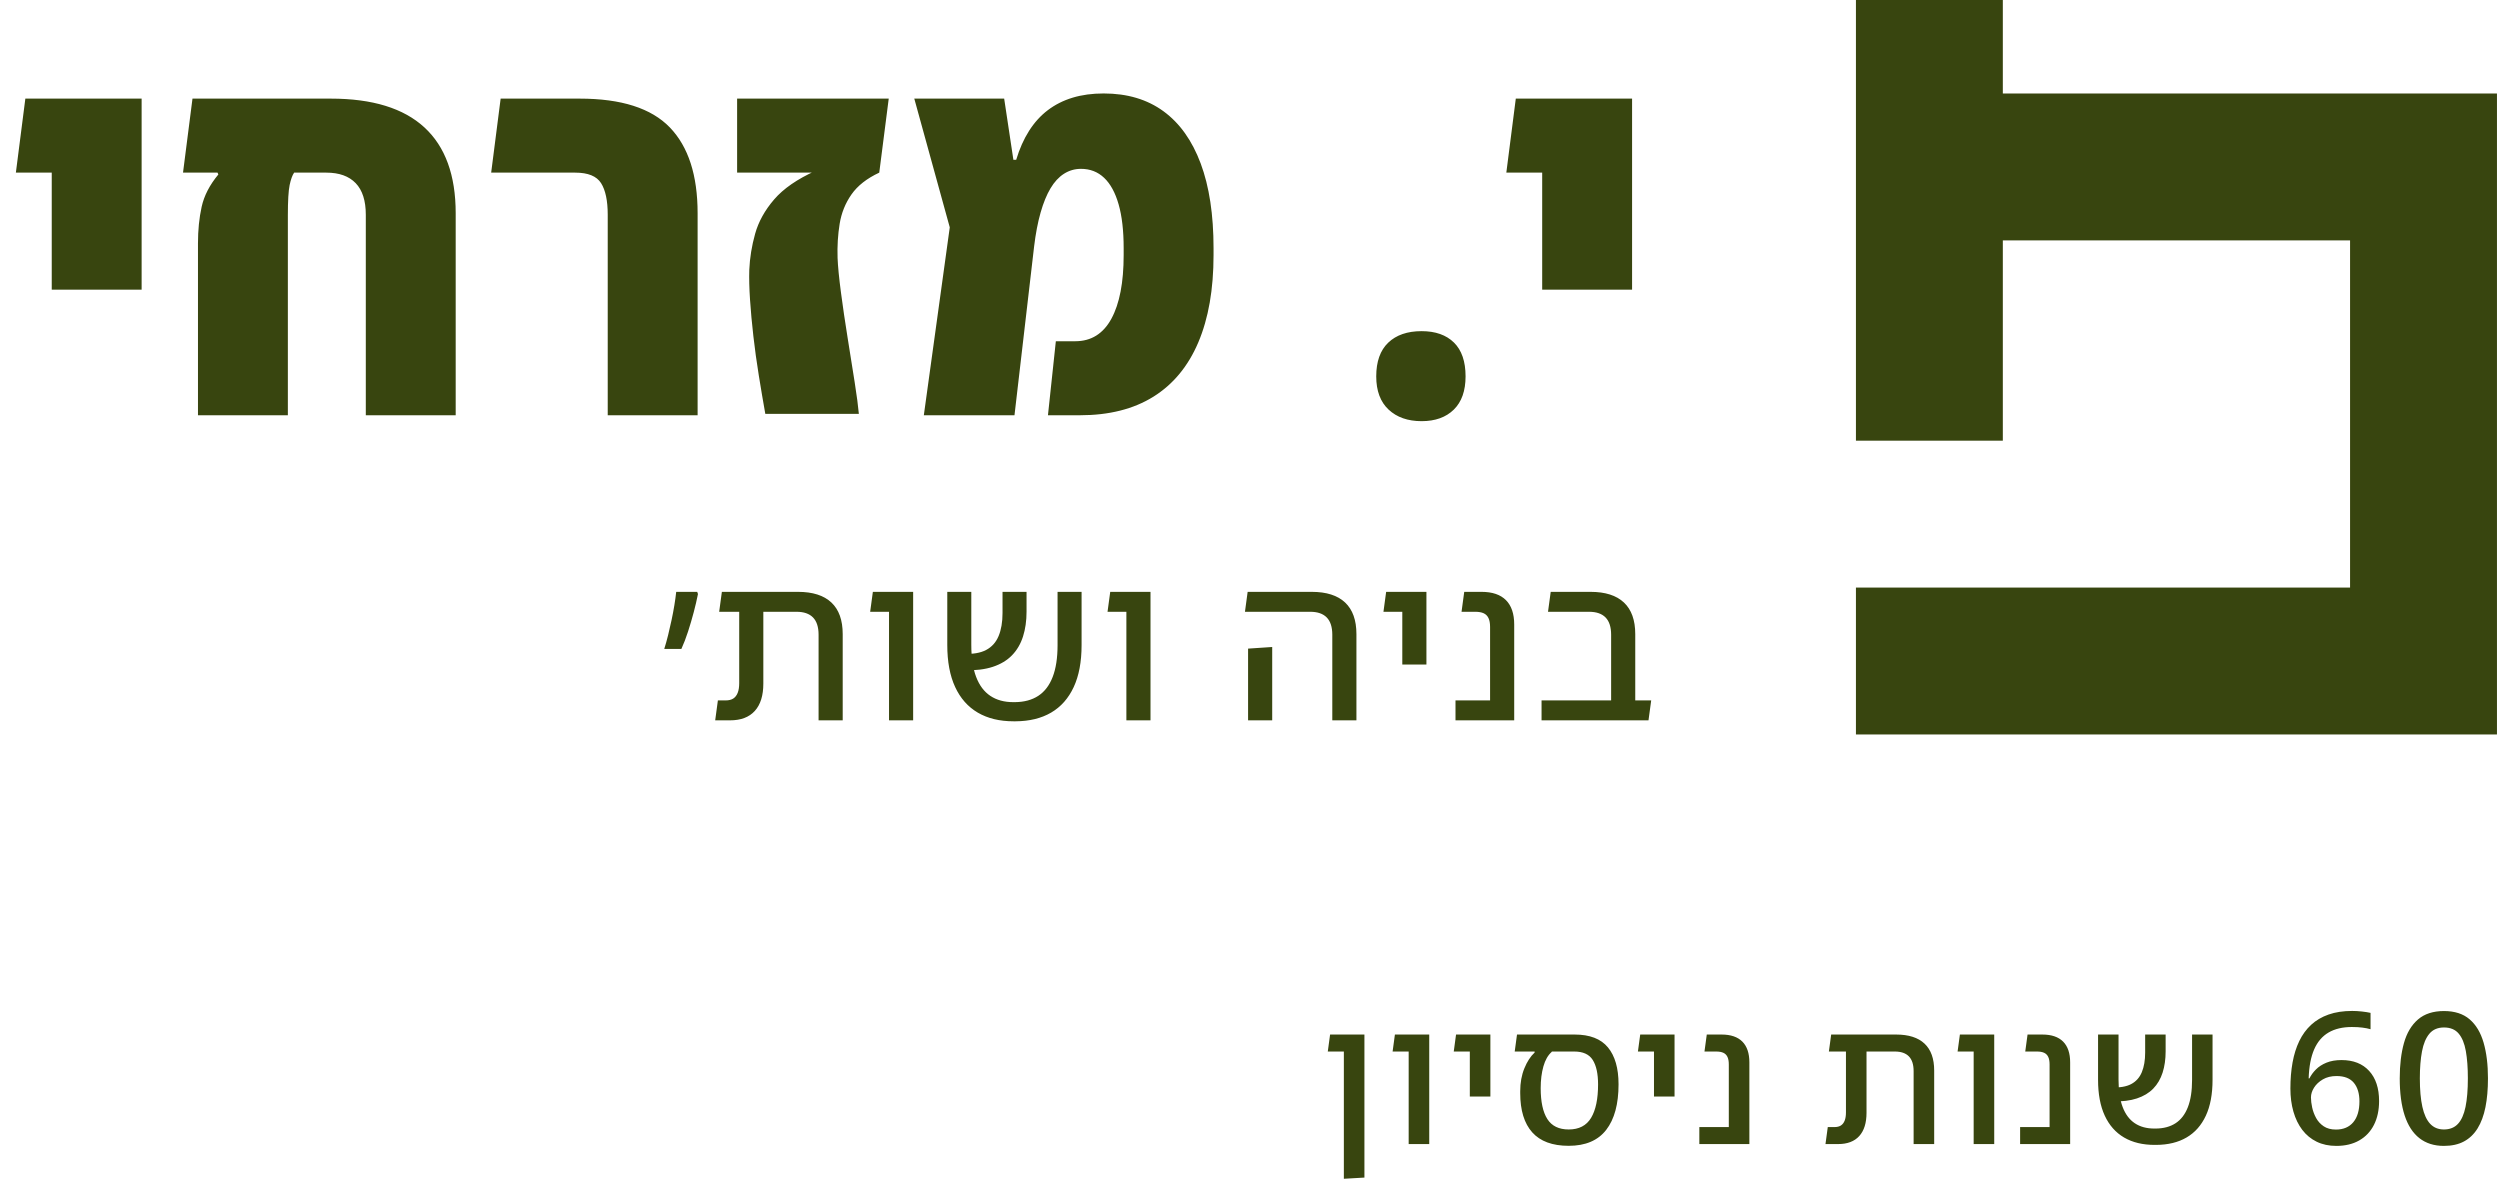
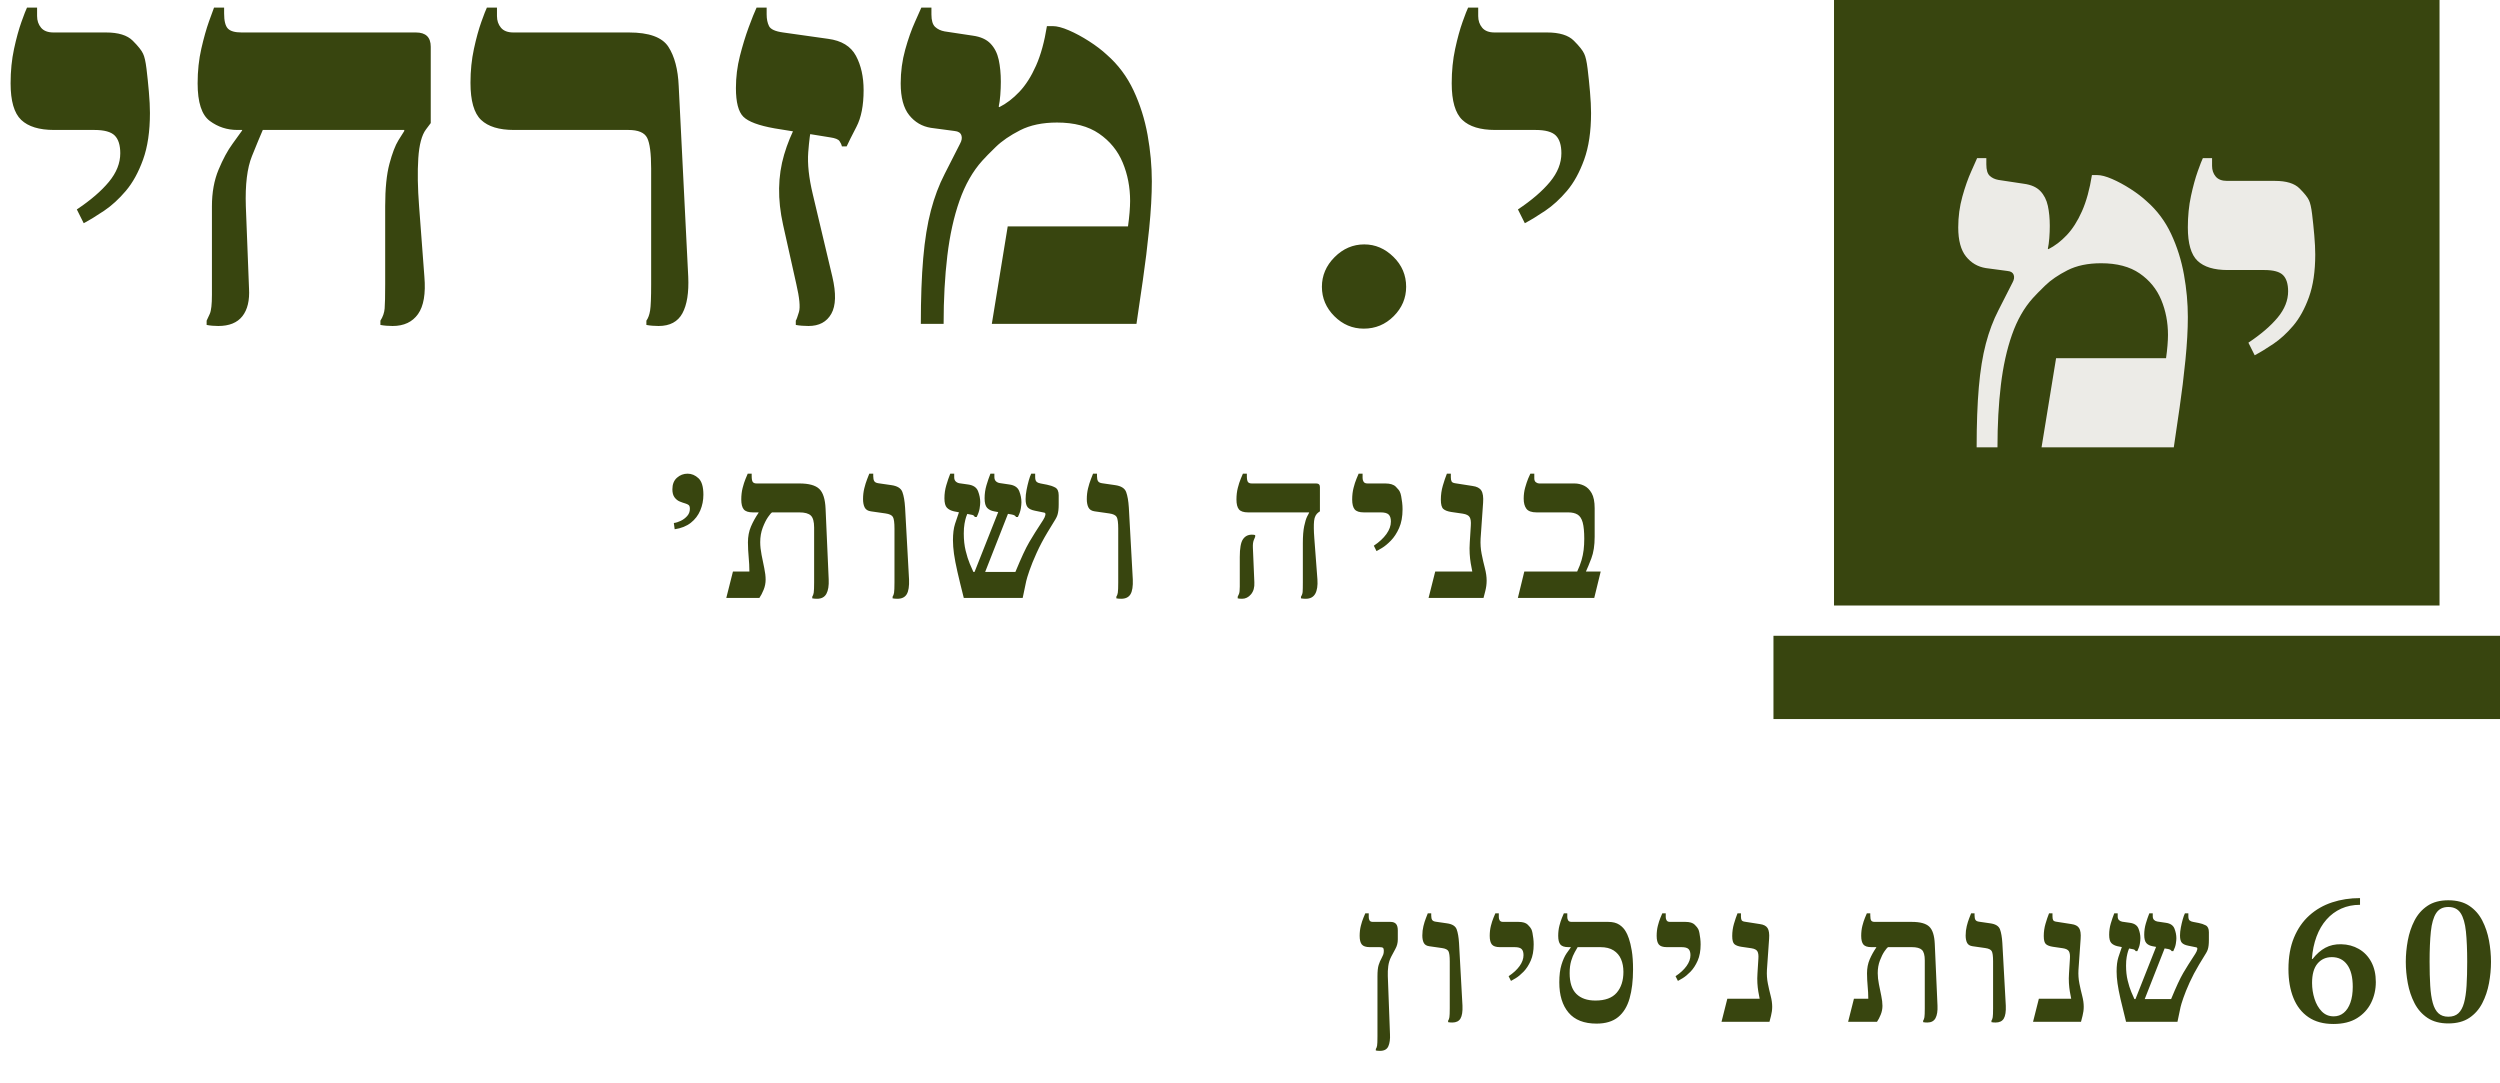
- <svg xmlns="http://www.w3.org/2000/svg" viewBox="0 0 354 170" role="img" aria-label="י. מזרחי בניה ושות׳, 60 שנות ניסיון">
-   <g fill="#38450f">
-     <path d="M262.80 0.00L283.60 0.00L283.60 13.24L353.57 13.24L353.57 104.00L262.80 104.00L262.80 83.20L332.77 83.20L332.77 34.04L283.60 34.04L283.60 62.40L262.80 62.40Z" />
-     <path transform="translate(234.80 58.80)" d="M-16.426 -17.782V-44.835H-3.698V-17.782ZM-21.504 -34.355 -20.163 -44.835H-9.313V-34.355Z M-39.925 -5.507Q-39.925 -8.654 -38.224 -10.281Q-36.523 -11.908 -33.501 -11.908Q-30.56 -11.908 -28.918 -10.292Q-27.276 -8.675 -27.276 -5.507Q-27.276 -2.432 -28.943 -0.797Q-30.61 0.837 -33.501 0.837Q-36.424 0.837 -38.175 -0.801Q-39.925 -2.439 -39.925 -5.507Z M-103.986 0.0 -100.314 -26.607 -105.337 -44.835H-92.609L-91.304 -36.171H-90.907Q-90.207 -38.505 -89.084 -40.271Q-87.961 -42.038 -86.421 -43.206Q-84.88 -44.374 -82.914 -44.97Q-80.948 -45.566 -78.524 -45.566Q-73.503 -45.566 -70.051 -43.045Q-66.599 -40.525 -64.781 -35.648Q-62.962 -30.771 -62.962 -23.662V-22.681Q-62.962 -15.41 -65.115 -10.333Q-67.267 -5.257 -71.477 -2.628Q-75.688 0.0 -81.891 0.0H-86.41L-85.293 -10.48H-82.548Q-79.161 -10.48 -77.426 -13.669Q-75.69 -16.858 -75.69 -22.681V-23.662Q-75.69 -27.367 -76.402 -29.858Q-77.113 -32.348 -78.454 -33.619Q-79.795 -34.891 -81.735 -34.891Q-83.05 -34.891 -84.143 -34.194Q-85.236 -33.496 -86.051 -32.128Q-86.866 -30.76 -87.453 -28.696Q-88.041 -26.631 -88.37 -23.898L-91.149 0.0Z M-126.432 -0.194Q-126.893 -2.784 -127.35 -5.61Q-127.807 -8.436 -128.121 -11.183Q-128.435 -13.929 -128.596 -16.357Q-128.758 -18.786 -128.701 -20.589Q-128.589 -23.139 -127.873 -25.701Q-127.158 -28.262 -125.181 -30.559Q-123.205 -32.856 -119.317 -34.613L-110.297 -34.355Q-112.932 -33.124 -114.232 -31.267Q-115.532 -29.409 -115.906 -27.103Q-116.281 -24.796 -116.199 -22.273Q-116.126 -20.469 -115.722 -17.398Q-115.318 -14.327 -114.778 -10.97Q-114.237 -7.613 -113.78 -4.69Q-113.323 -1.767 -113.186 -0.194ZM-130.425 -34.355V-44.835H-108.956L-110.297 -34.355Z M-148.746 0.0V-28.388Q-148.746 -31.376 -149.687 -32.865Q-150.628 -34.355 -153.347 -34.355H-165.25L-163.909 -44.835H-152.718Q-143.885 -44.835 -139.951 -40.755Q-136.018 -36.676 -136.018 -28.61V0.0Z M-187.958 -44.835Q-179.124 -44.835 -174.699 -40.755Q-170.274 -36.676 -170.274 -28.61V0.0H-183.002V-28.388Q-183.002 -31.376 -184.435 -32.865Q-185.868 -34.355 -188.587 -34.355H-193.151Q-193.531 -33.809 -193.785 -32.606Q-194.039 -31.404 -194.039 -28.305V0.0H-206.767V-24.355Q-206.767 -27.149 -206.249 -29.508Q-205.731 -31.866 -203.881 -34.096L-204.177 -34.743V-44.835ZM-208.885 -34.355 -207.544 -44.835H-191.194V-34.355Z M-227.474 -17.782V-44.835H-214.746V-17.782ZM-232.552 -34.355 -231.211 -44.835H-220.361V-34.355Z" />
-     <path transform="translate(234.80 102.00)" d="M-6.664 0.0V-12.124Q-6.664 -13.755 -7.45 -14.564Q-8.235 -15.372 -9.791 -15.372H-15.601L-15.22 -18.193H-9.577Q-6.451 -18.193 -4.85 -16.683Q-3.248 -15.174 -3.248 -12.215V-2.501Q-3.401 -1.845 -3.82 -1.22Q-4.24 -0.595 -4.697 0.0ZM-16.516 0.0V-2.821H-0.991L-1.373 0.0Z M-23.805 0.0V-13.237Q-23.805 -14.015 -24.034 -14.488Q-24.263 -14.96 -24.72 -15.166Q-25.178 -15.372 -25.895 -15.372H-27.846L-27.465 -18.193H-25.01Q-22.723 -18.193 -21.556 -17.019Q-20.389 -15.845 -20.389 -13.572V0.0ZM-28.701 0.0V-2.821H-22.174V0.0Z M-36.234 -7.899V-18.193H-32.818V-7.899ZM-38.903 -15.372 -38.522 -18.193H-34.297V-15.372Z M-46.146 0.0V-12.124Q-46.146 -13.755 -46.932 -14.564Q-47.717 -15.372 -49.273 -15.372H-58.514L-58.133 -18.193H-49.059Q-45.933 -18.193 -44.332 -16.683Q-42.73 -15.174 -42.73 -12.215V0.0ZM-58.072 0.0V-10.156L-54.656 -10.385V0.0Z M-75.304 0.0V-18.193H-71.888V0.0ZM-77.973 -15.372 -77.592 -18.193H-73.063V-15.372Z M-91.271 0.137Q-94.245 0.137 -96.342 -1.09Q-98.439 -2.318 -99.552 -4.72Q-100.665 -7.122 -100.665 -10.675V-18.193H-97.264V-10.675Q-97.264 -7.945 -96.578 -6.146Q-95.892 -4.346 -94.565 -3.462Q-93.238 -2.577 -91.332 -2.577H-91.088Q-89.121 -2.592 -87.779 -3.469Q-86.437 -4.346 -85.743 -6.138Q-85.049 -7.93 -85.049 -10.644V-18.193H-81.648V-10.66Q-81.648 -7.106 -82.762 -4.712Q-83.875 -2.318 -85.957 -1.098Q-88.038 0.122 -91.012 0.137ZM-98.195 -7.091 -98.408 -9.425Q-96.395 -9.318 -95.175 -9.958Q-93.955 -10.599 -93.399 -11.933Q-92.842 -13.268 -92.842 -15.204V-18.193H-89.441V-15.387Q-89.441 -13.435 -89.944 -11.864Q-90.448 -10.294 -91.5 -9.211Q-92.552 -8.128 -94.214 -7.579Q-95.877 -7.03 -98.195 -7.091Z M-108.915 0.0V-18.193H-105.499V0.0ZM-111.584 -15.372 -111.203 -18.193H-106.674V-15.372Z M-118.889 0.0V-12.124Q-118.889 -13.755 -119.674 -14.564Q-120.46 -15.372 -122.015 -15.372H-130.128V-18.193H-121.802Q-118.675 -18.193 -117.074 -16.683Q-115.473 -15.174 -115.473 -12.215V0.0ZM-133.529 0.0 -133.148 -2.821H-132.05Q-131.379 -2.821 -130.967 -3.088Q-130.555 -3.355 -130.342 -3.896Q-130.128 -4.438 -130.128 -5.261V-17.476H-126.712V-5.2Q-126.712 -2.669 -127.917 -1.334Q-129.122 0.0 -131.424 0.0ZM-132.965 -15.372 -132.583 -18.193H-128.359V-15.372Z M-140.742 -10.111Q-140.452 -11.026 -140.193 -12.078Q-139.934 -13.13 -139.705 -14.205Q-139.476 -15.28 -139.309 -16.302Q-139.141 -17.324 -139.049 -18.193H-136.076L-135.969 -17.888Q-136.198 -16.714 -136.564 -15.326Q-136.93 -13.938 -137.372 -12.574Q-137.814 -11.209 -138.317 -10.111Z" />
+ <svg xmlns="http://www.w3.org/2000/svg" viewBox="0 0 330.3 143.0" role="img" aria-label="י. מזרחי בניה ושות׳, 60 שנות ניסיון">
+   <g transform="translate(234.31 0.00) scale(1)">
+     <rect x="8.0" y="0" width="80.0" height="80.0" fill="#38450f" />
+     <rect x="0" y="84.0" width="96.0" height="11.0" fill="#38450f" />
+     <path fill="#ecebe7" transform="translate(73.50 59.10)" d="M-9.92 -12.16 -10.752 -13.824Q-8.256 -15.488 -6.88 -17.152Q-5.504 -18.816 -5.504 -20.608Q-5.504 -22.08 -6.176 -22.752Q-6.848 -23.424 -8.64 -23.424H-13.504Q-16.192 -23.424 -17.472 -24.64Q-18.752 -25.856 -18.752 -29.056Q-18.752 -31.296 -18.336 -33.216Q-17.92 -35.136 -17.44 -36.48Q-16.96 -37.824 -16.768 -38.208H-15.552V-37.184Q-15.552 -36.352 -15.072 -35.776Q-14.592 -35.2 -13.568 -35.2H-7.232Q-4.992 -35.2 -4 -34.208Q-3.008 -33.216 -2.752 -32.64Q-2.496 -32.128 -2.336 -30.816Q-2.176 -29.504 -2.048 -28.032Q-1.92 -26.56 -1.92 -25.472Q-1.92 -22.144 -2.752 -19.84Q-3.584 -17.536 -4.832 -16.064Q-6.08 -14.592 -7.456 -13.664Q-8.832 -12.736 -9.92 -12.16Z M-46.656 0.0Q-46.656 -4.608 -46.368 -7.936Q-46.08 -11.264 -45.44 -13.696Q-44.8 -16.128 -43.776 -18.112L-41.92 -21.76Q-41.6 -22.336 -41.76 -22.784Q-41.92 -23.232 -42.56 -23.296L-45.44 -23.68Q-47.04 -23.936 -48.064 -25.216Q-49.088 -26.496 -49.088 -29.056Q-49.088 -31.168 -48.544 -33.12Q-48.0 -35.072 -47.36 -36.48Q-46.72 -37.888 -46.592 -38.208H-45.376V-37.376Q-45.376 -36.288 -44.928 -35.872Q-44.48 -35.456 -43.776 -35.328L-40.384 -34.816Q-38.976 -34.624 -38.24 -33.856Q-37.504 -33.088 -37.248 -31.904Q-36.992 -30.72 -36.992 -29.248Q-36.992 -28.48 -37.056 -27.648Q-37.12 -26.816 -37.248 -26.24L-37.184 -26.176Q-35.904 -26.816 -34.752 -28.032Q-33.6 -29.248 -32.736 -31.2Q-31.872 -33.152 -31.424 -35.968H-30.72Q-29.952 -35.968 -28.768 -35.456Q-27.584 -34.944 -26.336 -34.144Q-25.088 -33.344 -24.192 -32.512Q-22.144 -30.72 -20.96 -28.192Q-19.776 -25.664 -19.264 -22.816Q-18.752 -19.968 -18.752 -17.216Q-18.752 -14.72 -19.072 -11.52Q-19.392 -8.32 -19.84 -5.248Q-20.288 -2.176 -20.608 0.0H-38.08L-36.16 -11.776H-21.632Q-21.504 -12.672 -21.44 -13.472Q-21.376 -14.272 -21.376 -14.848Q-21.376 -17.344 -22.272 -19.488Q-23.168 -21.632 -25.12 -22.976Q-27.072 -24.32 -30.208 -24.32Q-32.832 -24.32 -34.656 -23.392Q-36.48 -22.464 -37.6 -21.376Q-38.72 -20.288 -39.232 -19.712Q-40.96 -17.792 -41.984 -14.88Q-43.008 -11.968 -43.456 -8.224Q-43.904 -4.48 -43.904 0.0Z" />
  </g>
-   <path fill="#38450f" transform="translate(353.57 162)" d="M-1.274 -9.308Q-1.274 -6.994 -1.631 -5.22Q-1.989 -3.445 -2.743 -2.223Q-3.497 -1.001 -4.673 -0.37Q-5.85 0.26 -7.514 0.26Q-9.581 0.26 -10.979 -0.832Q-12.376 -1.924 -13.072 -4.056Q-13.767 -6.188 -13.767 -9.308Q-13.767 -12.168 -13.169 -14.306Q-12.571 -16.445 -11.186 -17.641Q-9.802 -18.837 -7.501 -18.837Q-5.239 -18.837 -3.874 -17.667Q-2.509 -16.497 -1.891 -14.352Q-1.274 -12.207 -1.274 -9.308ZM-10.92 -9.308Q-10.92 -6.877 -10.562 -5.271Q-10.205 -3.666 -9.457 -2.866Q-8.71 -2.067 -7.514 -2.067Q-6.266 -2.067 -5.525 -2.86Q-4.784 -3.653 -4.452 -5.265Q-4.121 -6.877 -4.121 -9.308Q-4.121 -11.557 -4.407 -13.169Q-4.693 -14.781 -5.421 -15.645Q-6.149 -16.51 -7.501 -16.51Q-8.827 -16.51 -9.568 -15.626Q-10.309 -14.742 -10.614 -13.13Q-10.92 -11.518 -10.92 -9.308Z M-29.25 -7.865Q-29.25 -9.854 -28.944 -11.55Q-28.639 -13.247 -27.989 -14.592Q-27.339 -15.938 -26.312 -16.887Q-25.285 -17.836 -23.842 -18.343Q-22.399 -18.85 -20.501 -18.85Q-19.838 -18.85 -19.13 -18.772Q-18.421 -18.694 -17.901 -18.577V-16.263Q-18.395 -16.406 -19.045 -16.49Q-19.695 -16.575 -20.553 -16.575Q-22.516 -16.575 -23.848 -15.795Q-25.181 -15.015 -25.883 -13.409Q-26.585 -11.804 -26.663 -9.295H-26.559Q-26.221 -9.971 -25.636 -10.562Q-25.051 -11.154 -24.147 -11.524Q-23.244 -11.895 -22.009 -11.895Q-19.5 -11.895 -18.096 -10.354Q-16.692 -8.814 -16.692 -6.097Q-16.692 -4.16 -17.413 -2.73Q-18.135 -1.3 -19.493 -0.52Q-20.852 0.26 -22.75 0.26Q-24.31 0.26 -25.525 -0.331Q-26.741 -0.923 -27.566 -2.008Q-28.392 -3.094 -28.821 -4.589Q-29.25 -6.084 -29.25 -7.865ZM-22.802 -2.054Q-21.216 -2.054 -20.345 -3.094Q-19.474 -4.134 -19.474 -6.045Q-19.474 -7.722 -20.267 -8.677Q-21.06 -9.633 -22.711 -9.633Q-23.842 -9.633 -24.654 -9.159Q-25.467 -8.684 -25.902 -7.988Q-26.338 -7.293 -26.338 -6.604Q-26.338 -5.967 -26.169 -5.187Q-26 -4.407 -25.61 -3.692Q-25.22 -2.977 -24.531 -2.515Q-23.842 -2.054 -22.802 -2.054Z M-48.477 0.117Q-51.012 0.117 -52.8 -0.929Q-54.587 -1.976 -55.536 -4.024Q-56.485 -6.071 -56.485 -9.1V-15.509H-53.586V-9.1Q-53.586 -6.773 -53.001 -5.239Q-52.416 -3.705 -51.285 -2.951Q-50.154 -2.197 -48.529 -2.197H-48.321Q-46.644 -2.21 -45.5 -2.957Q-44.356 -3.705 -43.764 -5.232Q-43.173 -6.76 -43.173 -9.074V-15.509H-40.274V-9.087Q-40.274 -6.058 -41.223 -4.017Q-42.172 -1.976 -43.947 -0.936Q-45.721 0.104 -48.256 0.117ZM-54.379 -6.045 -54.561 -8.034Q-52.845 -7.943 -51.805 -8.489Q-50.765 -9.035 -50.291 -10.172Q-49.816 -11.31 -49.816 -12.961V-15.509H-46.917V-13.117Q-46.917 -11.453 -47.346 -10.114Q-47.775 -8.775 -48.672 -7.852Q-49.569 -6.929 -50.986 -6.461Q-52.403 -5.993 -54.379 -6.045Z M-63.349 0.0V-11.284Q-63.349 -11.947 -63.544 -12.35Q-63.739 -12.753 -64.129 -12.928Q-64.519 -13.104 -65.13 -13.104H-66.794L-66.469 -15.509H-64.376Q-62.426 -15.509 -61.432 -14.508Q-60.437 -13.507 -60.437 -11.57V0.0ZM-67.522 0.0V-2.405H-61.958V0.0Z M-74.1 0.0V-15.509H-71.188V0.0ZM-76.375 -13.104 -76.05 -15.509H-72.189V-13.104Z M-82.602 0.0V-10.335Q-82.602 -11.726 -83.272 -12.415Q-83.941 -13.104 -85.267 -13.104H-92.183V-15.509H-85.085Q-82.42 -15.509 -81.055 -14.222Q-79.69 -12.935 -79.69 -10.413V0.0ZM-95.082 0.0 -94.757 -2.405H-93.821Q-93.249 -2.405 -92.898 -2.632Q-92.547 -2.86 -92.365 -3.321Q-92.183 -3.783 -92.183 -4.485V-14.898H-89.271V-4.433Q-89.271 -2.275 -90.298 -1.137Q-91.325 0.0 -93.288 0.0ZM-94.601 -13.104 -94.276 -15.509H-90.675V-13.104Z M-108.771 0.0V-11.284Q-108.771 -11.947 -108.966 -12.35Q-109.161 -12.753 -109.551 -12.928Q-109.941 -13.104 -110.552 -13.104H-112.216L-111.891 -15.509H-109.798Q-107.848 -15.509 -106.853 -14.508Q-105.859 -13.507 -105.859 -11.57V0.0ZM-112.944 0.0V-2.405H-107.38V0.0Z M-119.366 -6.734V-15.509H-116.454V-6.734ZM-121.641 -13.104 -121.316 -15.509H-117.715V-13.104Z M-131.443 0.247Q-134.901 0.247 -136.604 -1.657Q-138.307 -3.562 -138.307 -7.215V-7.488Q-138.307 -9.282 -137.722 -10.718Q-137.137 -12.155 -136.266 -12.961V-13.286L-133.64 -13.429L-133.861 -13.039Q-134.641 -12.35 -135.024 -10.998Q-135.408 -9.646 -135.408 -7.917Q-135.408 -5.018 -134.465 -3.542Q-133.523 -2.067 -131.443 -2.067Q-129.259 -2.067 -128.271 -3.712Q-127.283 -5.356 -127.283 -8.45Q-127.283 -10.712 -128.037 -11.908Q-128.791 -13.104 -130.65 -13.104H-139.087L-138.762 -15.509H-130.598Q-127.387 -15.509 -125.885 -13.689Q-124.384 -11.869 -124.384 -8.463Q-124.384 -4.264 -126.132 -2.009Q-127.881 0.247 -131.443 0.247Z M-145.444 -6.734V-15.509H-142.532V-6.734ZM-147.719 -13.104 -147.394 -15.509H-143.793V-13.104Z M-154.102 0.0V-15.509H-151.19V0.0ZM-156.377 -13.104 -156.052 -15.509H-152.191V-13.104Z M-163.28 4.914V-15.509H-160.368V4.745ZM-165.555 -13.104 -165.23 -15.509H-161.369V-13.104Z" />
+   <path fill="#38450f" transform="translate(212.31 42.79)" d="M-10.85 -13.3 -11.76 -15.12Q-9.03 -16.94 -7.525 -18.76Q-6.02 -20.58 -6.02 -22.54Q-6.02 -24.15 -6.755 -24.885Q-7.49 -25.62 -9.45 -25.62H-14.77Q-17.71 -25.62 -19.11 -26.95Q-20.51 -28.28 -20.51 -31.78Q-20.51 -34.23 -20.055 -36.33Q-19.6 -38.43 -19.075 -39.9Q-18.55 -41.37 -18.34 -41.79H-17.01V-40.67Q-17.01 -39.76 -16.485 -39.13Q-15.96 -38.5 -14.84 -38.5H-7.91Q-5.46 -38.5 -4.375 -37.415Q-3.29 -36.33 -3.01 -35.7Q-2.73 -35.14 -2.555 -33.705Q-2.38 -32.27 -2.24 -30.66Q-2.1 -29.05 -2.1 -27.86Q-2.1 -24.22 -3.01 -21.7Q-3.92 -19.18 -5.285 -17.57Q-6.65 -15.96 -8.155 -14.945Q-9.66 -13.93 -10.85 -13.3Z M-32.13 0.63Q-34.37 0.63 -36.015 -1.015Q-37.66 -2.66 -37.66 -4.9Q-37.66 -7.14 -35.98 -8.82Q-34.3 -10.5 -32.06 -10.5Q-29.89 -10.5 -28.21 -8.855Q-26.53 -7.21 -26.53 -4.9Q-26.53 -2.66 -28.175 -1.015Q-29.82 0.63 -32.13 0.63Z M-90.65 0.0Q-90.65 -5.04 -90.335 -8.68Q-90.02 -12.32 -89.32 -14.98Q-88.62 -17.64 -87.5 -19.81L-85.47 -23.8Q-85.12 -24.43 -85.295 -24.92Q-85.47 -25.41 -86.17 -25.48L-89.32 -25.9Q-91.07 -26.18 -92.19 -27.58Q-93.31 -28.98 -93.31 -31.78Q-93.31 -34.09 -92.715 -36.225Q-92.12 -38.36 -91.42 -39.9Q-90.72 -41.44 -90.58 -41.79H-89.25V-40.88Q-89.25 -39.69 -88.76 -39.235Q-88.27 -38.78 -87.5 -38.64L-83.79 -38.08Q-82.25 -37.87 -81.445 -37.03Q-80.64 -36.19 -80.36 -34.895Q-80.08 -33.6 -80.08 -31.99Q-80.08 -31.15 -80.15 -30.24Q-80.22 -29.33 -80.36 -28.7L-80.29 -28.63Q-78.89 -29.33 -77.63 -30.66Q-76.37 -31.99 -75.425 -34.125Q-74.48 -36.26 -73.99 -39.34H-73.22Q-72.38 -39.34 -71.085 -38.78Q-69.79 -38.22 -68.425 -37.345Q-67.06 -36.47 -66.08 -35.56Q-63.84 -33.6 -62.545 -30.835Q-61.25 -28.07 -60.69 -24.955Q-60.13 -21.84 -60.13 -18.83Q-60.13 -16.1 -60.48 -12.6Q-60.83 -9.1 -61.32 -5.74Q-61.81 -2.38 -62.16 0.0H-81.27L-79.17 -12.88H-63.28Q-63.14 -13.86 -63.07 -14.735Q-63 -15.61 -63 -16.24Q-63 -18.97 -63.98 -21.315Q-64.96 -23.66 -67.095 -25.13Q-69.23 -26.6 -72.66 -26.6Q-75.53 -26.6 -77.525 -25.585Q-79.52 -24.57 -80.745 -23.38Q-81.97 -22.19 -82.53 -21.56Q-84.42 -19.46 -85.54 -16.275Q-86.66 -13.09 -87.15 -8.995Q-87.64 -4.9 -87.64 0.0Z M-105.49 0.28Q-105.91 0.28 -106.365 0.245Q-106.82 0.21 -107.17 0.14V-0.42Q-107.03 -0.63 -106.75 -1.575Q-106.47 -2.52 -107.1 -5.25L-108.85 -13.09Q-109.41 -15.61 -109.375 -17.92Q-109.34 -20.23 -108.71 -22.365Q-108.08 -24.5 -107.03 -26.46L-105.07 -26.11Q-105.35 -24.99 -105.525 -22.68Q-105.7 -20.37 -104.93 -17.15L-102.34 -6.23Q-101.57 -2.94 -102.48 -1.33Q-103.39 0.28 -105.49 0.28ZM-101.08 -23.45Q-101.15 -23.8 -101.395 -24.15Q-101.64 -24.5 -102.62 -24.64L-109.97 -25.83Q-113.12 -26.39 -114.1 -27.37Q-115.08 -28.35 -115.08 -31.15Q-115.08 -33.32 -114.555 -35.385Q-114.03 -37.45 -113.4 -39.165Q-112.77 -40.88 -112.35 -41.79H-111.02V-40.88Q-111.02 -39.97 -110.705 -39.34Q-110.39 -38.71 -108.85 -38.5L-102.9 -37.66Q-100.24 -37.31 -99.225 -35.42Q-98.21 -33.53 -98.21 -30.87Q-98.21 -27.86 -99.155 -26.04Q-100.1 -24.22 -100.45 -23.45Z M-125.3 0.28Q-125.72 0.28 -126.14 0.245Q-126.56 0.21 -126.91 0.14V-0.42Q-126.56 -0.91 -126.42 -1.75Q-126.28 -2.59 -126.28 -5.25V-20.51Q-126.28 -23.52 -126.805 -24.57Q-127.33 -25.62 -129.29 -25.62H-144.41Q-147.35 -25.62 -148.75 -26.95Q-150.15 -28.28 -150.15 -31.85Q-150.15 -34.23 -149.695 -36.33Q-149.24 -38.43 -148.715 -39.9Q-148.19 -41.37 -147.98 -41.79H-146.65V-40.67Q-146.65 -39.76 -146.125 -39.13Q-145.6 -38.5 -144.48 -38.5H-129.22Q-125.23 -38.5 -124.005 -36.61Q-122.78 -34.72 -122.64 -31.43L-121.38 -6.23Q-121.24 -3.08 -122.15 -1.4Q-123.06 0.28 -125.3 0.28Z M-160.44 0.28Q-160.86 0.28 -161.28 0.245Q-161.7 0.21 -162.05 0.14V-0.42Q-161.56 -1.19 -161.49 -2.03Q-161.42 -2.87 -161.42 -5.25V-15.54Q-161.42 -19.04 -160.86 -21.14Q-160.3 -23.24 -159.67 -24.255Q-159.04 -25.27 -158.9 -25.48V-25.62H-180.95Q-182.98 -25.62 -184.59 -26.81Q-186.2 -28 -186.2 -31.78Q-186.2 -34.23 -185.71 -36.365Q-185.22 -38.5 -184.695 -39.97Q-184.17 -41.44 -184.03 -41.79H-182.7V-41.02Q-182.7 -39.55 -182.21 -39.025Q-181.72 -38.5 -180.39 -38.5H-157.36Q-155.4 -38.5 -155.4 -36.61V-26.53L-156.03 -25.69Q-156.87 -24.57 -157.045 -21.875Q-157.22 -19.18 -156.94 -15.54L-156.24 -6.23Q-155.96 -2.87 -157.08 -1.295Q-158.2 0.28 -160.44 0.28ZM-183.47 0.28Q-183.89 0.28 -184.275 0.245Q-184.66 0.21 -185.01 0.14V-0.42Q-184.87 -0.7 -184.59 -1.33Q-184.31 -1.96 -184.31 -3.85V-15.54Q-184.31 -18.27 -183.435 -20.37Q-182.56 -22.47 -181.58 -23.8Q-180.6 -25.13 -180.32 -25.55V-27.16H-177.59V-25.62Q-178.08 -24.5 -179.025 -22.155Q-179.97 -19.81 -179.83 -15.54L-179.41 -4.69Q-179.27 -2.31 -180.285 -1.015Q-181.3 0.28 -183.47 0.28Z M-201.25 -13.3 -202.16 -15.12Q-199.43 -16.94 -197.925 -18.76Q-196.42 -20.58 -196.42 -22.54Q-196.42 -24.15 -197.155 -24.885Q-197.89 -25.62 -199.85 -25.62H-205.17Q-208.11 -25.62 -209.51 -26.95Q-210.91 -28.28 -210.91 -31.78Q-210.91 -34.23 -210.455 -36.33Q-210.0 -38.43 -209.475 -39.9Q-208.95 -41.37 -208.74 -41.79H-207.41V-40.67Q-207.41 -39.76 -206.885 -39.13Q-206.36 -38.5 -205.24 -38.5H-198.31Q-195.86 -38.5 -194.775 -37.415Q-193.69 -36.33 -193.41 -35.7Q-193.13 -35.14 -192.955 -33.705Q-192.78 -32.27 -192.64 -30.66Q-192.5 -29.05 -192.5 -27.86Q-192.5 -24.22 -193.41 -21.7Q-194.32 -19.18 -195.685 -17.57Q-197.05 -15.96 -198.555 -14.945Q-200.06 -13.93 -201.25 -13.3Z" />
+   <path fill="#38450f" transform="translate(212.31 79.00)" d="M-11.77 0.0 -10.918 -3.493H-3.932Q-3.547 -4.317 -3.355 -4.991Q-3.162 -5.665 -3.08 -6.339Q-2.998 -7.013 -2.998 -7.81Q-2.998 -9.213 -3.204 -9.969Q-3.41 -10.725 -3.878 -11.014Q-4.345 -11.303 -5.115 -11.303H-9.295Q-10.285 -11.303 -10.643 -11.784Q-11.0 -12.265 -11.0 -13.117Q-11.0 -13.887 -10.808 -14.575Q-10.615 -15.262 -10.409 -15.771Q-10.203 -16.28 -10.12 -16.418H-9.598V-15.812Q-9.598 -15.428 -9.377 -15.276Q-9.157 -15.125 -8.965 -15.125H-4.29Q-3.63 -15.125 -3.025 -14.836Q-2.42 -14.547 -2.021 -13.846Q-1.623 -13.145 -1.623 -11.853V-8.085Q-1.623 -6.38 -2.062 -5.225Q-2.502 -4.07 -2.777 -3.493H-0.825L-1.678 0.0Z M-23.568 0.0 -22.688 -3.493H-17.793Q-17.903 -4.015 -17.999 -4.592Q-18.095 -5.17 -18.136 -5.857Q-18.178 -6.545 -18.123 -7.343L-17.985 -9.57Q-17.93 -10.312 -18.136 -10.67Q-18.343 -11.027 -19.058 -11.137L-20.57 -11.357Q-21.285 -11.467 -21.615 -11.756Q-21.945 -12.045 -21.945 -12.98Q-21.945 -13.943 -21.684 -14.836Q-21.423 -15.73 -21.148 -16.418H-20.625V-15.95Q-20.625 -15.592 -20.529 -15.4Q-20.433 -15.207 -20.048 -15.152L-17.765 -14.795Q-16.913 -14.685 -16.596 -14.19Q-16.28 -13.695 -16.363 -12.568L-16.693 -7.838Q-16.748 -6.793 -16.555 -5.816Q-16.363 -4.84 -16.129 -3.946Q-15.895 -3.053 -15.895 -2.283Q-15.895 -1.595 -16.074 -0.907Q-16.253 -0.22 -16.308 0.0Z M-30.443 -6.188 -30.8 -6.902Q-29.728 -7.617 -29.136 -8.442Q-28.545 -9.268 -28.545 -10.092Q-28.545 -10.725 -28.834 -11.014Q-29.123 -11.303 -29.893 -11.303H-32.12Q-33 -11.303 -33.33 -11.701Q-33.66 -12.1 -33.66 -13.008Q-33.66 -13.832 -33.481 -14.534Q-33.303 -15.235 -33.096 -15.73Q-32.89 -16.225 -32.808 -16.418H-32.285V-15.84Q-32.285 -15.565 -32.148 -15.345Q-32.01 -15.125 -31.625 -15.125H-29.288Q-28.325 -15.125 -27.899 -14.699Q-27.473 -14.273 -27.363 -14.025Q-27.253 -13.805 -27.184 -13.434Q-27.115 -13.062 -27.06 -12.622Q-27.005 -12.182 -27.005 -11.715Q-27.005 -10.258 -27.459 -9.24Q-27.913 -8.223 -28.545 -7.576Q-29.178 -6.93 -29.728 -6.6Q-30.278 -6.27 -30.443 -6.188Z M-39.793 0.11Q-39.958 0.11 -40.123 0.096Q-40.288 0.083 -40.425 0.055V-0.165Q-40.233 -0.468 -40.205 -0.797Q-40.178 -1.127 -40.178 -2.062V-7.232Q-40.178 -8.635 -39.999 -9.488Q-39.82 -10.34 -39.614 -10.753Q-39.407 -11.165 -39.352 -11.248V-11.303H-47.41Q-48.29 -11.303 -48.62 -11.701Q-48.95 -12.1 -48.95 -13.008Q-48.95 -13.832 -48.771 -14.534Q-48.593 -15.235 -48.386 -15.73Q-48.18 -16.225 -48.098 -16.418H-47.575V-16.115Q-47.575 -15.537 -47.438 -15.331Q-47.3 -15.125 -46.915 -15.125H-38.418Q-37.922 -15.125 -37.922 -14.658V-11.44L-38.088 -11.33Q-38.61 -10.973 -38.693 -10.175Q-38.775 -9.377 -38.665 -7.92L-38.252 -2.448Q-38.17 -1.21 -38.541 -0.55Q-38.913 0.11 -39.793 0.11ZM-48.208 0.11Q-48.565 0.11 -48.785 0.055V-0.165Q-48.73 -0.275 -48.62 -0.522Q-48.51 -0.77 -48.51 -1.512V-5.418Q-48.51 -7.122 -48.098 -7.741Q-47.685 -8.36 -46.915 -8.36Q-46.778 -8.36 -46.668 -8.346Q-46.558 -8.332 -46.475 -8.305V-8.085Q-46.53 -7.975 -46.668 -7.617Q-46.805 -7.26 -46.778 -6.628L-46.585 -2.062Q-46.53 -1.073 -47.025 -0.481Q-47.52 0.11 -48.208 0.11Z M-64.185 0.11Q-64.35 0.11 -64.515 0.096Q-64.68 0.083 -64.817 0.055V-0.165Q-64.68 -0.357 -64.625 -0.688Q-64.57 -1.018 -64.57 -2.062V-9.158Q-64.57 -10.34 -64.776 -10.697Q-64.983 -11.055 -65.752 -11.165L-67.677 -11.44Q-68.282 -11.523 -68.502 -11.949Q-68.722 -12.375 -68.722 -13.062Q-68.722 -13.805 -68.558 -14.479Q-68.392 -15.152 -68.186 -15.675Q-67.98 -16.198 -67.897 -16.418H-67.375V-16.087Q-67.375 -15.648 -67.237 -15.428Q-67.1 -15.207 -66.688 -15.152L-64.983 -14.905Q-63.8 -14.74 -63.525 -13.998Q-63.25 -13.255 -63.167 -11.935L-62.645 -2.448Q-62.59 -1.1 -62.947 -0.495Q-63.305 0.11 -64.185 0.11Z M-84.975 0.0Q-85.498 -2.062 -85.814 -3.451Q-86.13 -4.84 -86.268 -5.816Q-86.405 -6.793 -86.405 -7.617Q-86.405 -8.938 -86.13 -9.79Q-85.855 -10.643 -85.525 -11.578L-84.48 -11.193Q-84.562 -11.027 -84.672 -10.684Q-84.782 -10.34 -84.879 -9.804Q-84.975 -9.268 -84.975 -8.498Q-84.975 -7.26 -84.728 -6.242Q-84.48 -5.225 -84.178 -4.51Q-83.875 -3.795 -83.71 -3.438H-78.155Q-77.55 -4.895 -77.124 -5.816Q-76.698 -6.737 -76.312 -7.397Q-75.928 -8.057 -75.543 -8.662L-74.498 -10.285Q-74.25 -10.67 -74.195 -10.959Q-74.14 -11.248 -74.36 -11.275L-75.57 -11.523Q-76.258 -11.66 -76.532 -11.976Q-76.808 -12.293 -76.808 -13.062Q-76.808 -13.613 -76.684 -14.259Q-76.56 -14.905 -76.395 -15.496Q-76.23 -16.087 -76.065 -16.418H-75.543V-15.978Q-75.543 -15.51 -75.35 -15.345Q-75.157 -15.18 -74.828 -15.125L-73.975 -14.96Q-73.398 -14.85 -72.916 -14.602Q-72.435 -14.355 -72.435 -13.557V-12.375Q-72.435 -11.908 -72.476 -11.564Q-72.517 -11.22 -72.6 -10.959Q-72.683 -10.697 -72.847 -10.422L-73.92 -8.662Q-74.745 -7.287 -75.35 -5.954Q-75.955 -4.62 -76.299 -3.616Q-76.642 -2.612 -76.725 -2.228L-77.193 0.0ZM-83.683 -3.107 -80.3 -11.66 -79.008 -11.44 -82.28 -3.107ZM-83.517 -10.697Q-83.627 -10.918 -83.861 -10.973Q-84.095 -11.027 -84.562 -11.11L-86.267 -11.44Q-86.873 -11.578 -87.203 -11.921Q-87.532 -12.265 -87.532 -13.172Q-87.532 -14.053 -87.285 -14.891Q-87.038 -15.73 -86.763 -16.418H-86.24V-15.95Q-86.24 -15.592 -86.048 -15.4Q-85.855 -15.207 -85.553 -15.152L-84.398 -14.988Q-83.38 -14.85 -83.091 -14.107Q-82.803 -13.365 -82.803 -12.65Q-82.803 -12.32 -82.885 -11.811Q-82.968 -11.303 -83.27 -10.697ZM-78.073 -10.697Q-78.183 -10.945 -78.65 -11.027Q-79.118 -11.11 -79.778 -11.22L-80.96 -11.44Q-81.565 -11.55 -81.895 -11.908Q-82.225 -12.265 -82.225 -13.172Q-82.225 -14.053 -81.978 -14.891Q-81.73 -15.73 -81.455 -16.418H-80.933V-15.978Q-80.933 -15.62 -80.74 -15.427Q-80.547 -15.235 -80.245 -15.18L-78.953 -14.988Q-77.935 -14.85 -77.646 -14.107Q-77.358 -13.365 -77.358 -12.65Q-77.358 -12.32 -77.44 -11.811Q-77.523 -11.303 -77.825 -10.697Z M-93.748 0.11Q-93.912 0.11 -94.078 0.096Q-94.243 0.083 -94.38 0.055V-0.165Q-94.243 -0.357 -94.188 -0.688Q-94.132 -1.018 -94.132 -2.062V-9.158Q-94.132 -10.34 -94.339 -10.697Q-94.545 -11.055 -95.315 -11.165L-97.24 -11.44Q-97.845 -11.523 -98.065 -11.949Q-98.285 -12.375 -98.285 -13.062Q-98.285 -13.805 -98.12 -14.479Q-97.955 -15.152 -97.749 -15.675Q-97.543 -16.198 -97.46 -16.418H-96.938V-16.087Q-96.938 -15.648 -96.8 -15.428Q-96.662 -15.207 -96.25 -15.152L-94.545 -14.905Q-93.362 -14.74 -93.088 -13.998Q-92.812 -13.255 -92.73 -11.935L-92.207 -2.448Q-92.153 -1.1 -92.51 -0.495Q-92.868 0.11 -93.748 0.11Z M-104.362 0.11Q-104.528 0.11 -104.692 0.096Q-104.858 0.083 -104.995 0.055V-0.165Q-104.858 -0.357 -104.803 -0.688Q-104.748 -1.018 -104.748 -2.062V-9.295Q-104.748 -10.478 -105.188 -10.89Q-105.627 -11.303 -106.7 -11.303H-112.833Q-113.713 -11.303 -114.043 -11.701Q-114.373 -12.1 -114.373 -13.008Q-114.373 -13.832 -114.194 -14.534Q-114.015 -15.235 -113.809 -15.73Q-113.603 -16.225 -113.52 -16.418H-112.998V-16.115Q-112.998 -15.537 -112.86 -15.331Q-112.722 -15.125 -112.338 -15.125H-106.7Q-104.83 -15.125 -104.074 -14.41Q-103.317 -13.695 -103.235 -11.797L-102.823 -2.448Q-102.767 -1.21 -103.125 -0.55Q-103.483 0.11 -104.362 0.11ZM-116.353 0.0 -115.472 -3.493H-113.3Q-113.3 -3.987 -113.328 -4.455Q-113.355 -4.923 -113.396 -5.39Q-113.438 -5.857 -113.465 -6.353Q-113.493 -6.848 -113.493 -7.343Q-113.493 -8.498 -113.094 -9.433Q-112.695 -10.367 -112.09 -11.248V-11.742H-110.303V-11.303Q-110.468 -11.22 -110.839 -10.684Q-111.21 -10.148 -111.54 -9.281Q-111.87 -8.415 -111.87 -7.37Q-111.87 -6.6 -111.691 -5.692Q-111.513 -4.785 -111.334 -3.933Q-111.155 -3.08 -111.155 -2.42Q-111.155 -1.732 -111.416 -1.086Q-111.678 -0.44 -111.98 0.0Z M-123.172 -9.075 -123.282 -9.9Q-122.843 -9.955 -122.361 -10.189Q-121.88 -10.422 -121.523 -10.821Q-121.165 -11.22 -121.165 -11.77Q-121.165 -12.155 -121.33 -12.279Q-121.495 -12.402 -121.77 -12.485Q-122.073 -12.568 -122.485 -12.733Q-122.898 -12.898 -123.186 -13.283Q-123.475 -13.668 -123.475 -14.355Q-123.475 -15.345 -122.87 -15.881Q-122.265 -16.418 -121.468 -16.418Q-120.67 -16.418 -120.024 -15.812Q-119.378 -15.207 -119.378 -13.64Q-119.378 -12.54 -119.79 -11.564Q-120.203 -10.588 -121.041 -9.928Q-121.88 -9.268 -123.172 -9.075Z" />
+   <path fill="#38450f" transform="translate(330.31 135.00)" d="M-6.84 0.216Q-8.496 0.216 -9.588 -0.516Q-10.68 -1.248 -11.304 -2.46Q-11.928 -3.672 -12.192 -5.1Q-12.456 -6.528 -12.456 -7.92Q-12.456 -9.312 -12.192 -10.74Q-11.928 -12.168 -11.304 -13.38Q-10.68 -14.592 -9.588 -15.324Q-8.496 -16.056 -6.84 -16.056Q-5.16 -16.056 -4.068 -15.324Q-2.976 -14.592 -2.352 -13.38Q-1.728 -12.168 -1.464 -10.74Q-1.2 -9.312 -1.2 -7.92Q-1.2 -6.528 -1.464 -5.1Q-1.728 -3.672 -2.352 -2.46Q-2.976 -1.248 -4.068 -0.516Q-5.16 0.216 -6.84 0.216ZM-6.84 -0.672Q-6.0 -0.672 -5.508 -1.128Q-5.016 -1.584 -4.764 -2.496Q-4.512 -3.408 -4.428 -4.764Q-4.344 -6.12 -4.344 -7.92Q-4.344 -10.32 -4.512 -11.928Q-4.68 -13.536 -5.208 -14.352Q-5.736 -15.168 -6.84 -15.168Q-7.92 -15.168 -8.448 -14.352Q-8.976 -13.536 -9.144 -11.928Q-9.312 -10.32 -9.312 -7.92Q-9.312 -6.12 -9.228 -4.764Q-9.144 -3.408 -8.892 -2.496Q-8.64 -1.584 -8.148 -1.128Q-7.656 -0.672 -6.84 -0.672Z M-22.032 0.288Q-24.0 0.288 -25.32 -0.612Q-26.64 -1.512 -27.3 -3.144Q-27.96 -4.776 -27.96 -6.96Q-27.96 -9.36 -27.228 -11.124Q-26.496 -12.888 -25.2 -14.052Q-23.904 -15.216 -22.188 -15.78Q-20.472 -16.344 -18.504 -16.344V-15.456Q-19.872 -15.456 -20.988 -14.952Q-22.104 -14.448 -22.932 -13.512Q-23.76 -12.576 -24.252 -11.256Q-24.744 -9.936 -24.864 -8.304H-24.768Q-24.0 -9.288 -23.088 -9.78Q-22.176 -10.272 -21.0 -10.248Q-19.704 -10.224 -18.66 -9.624Q-17.616 -9.024 -17.016 -7.908Q-16.416 -6.792 -16.416 -5.256Q-16.416 -3.768 -17.04 -2.508Q-17.664 -1.248 -18.9 -0.48Q-20.136 0.288 -22.032 0.288ZM-21.984 -0.72Q-21.216 -0.72 -20.652 -1.188Q-20.088 -1.656 -19.776 -2.532Q-19.464 -3.408 -19.464 -4.632Q-19.464 -6.528 -20.196 -7.536Q-20.928 -8.544 -22.224 -8.544Q-23.4 -8.544 -24.12 -7.692Q-24.84 -6.84 -24.84 -5.136Q-24.84 -4.056 -24.516 -3.036Q-24.192 -2.016 -23.556 -1.368Q-22.92 -0.72 -21.984 -0.72Z M-49.416 0.0Q-49.872 -1.8 -50.148 -3.012Q-50.424 -4.224 -50.544 -5.076Q-50.664 -5.928 -50.664 -6.648Q-50.664 -7.8 -50.424 -8.544Q-50.184 -9.288 -49.896 -10.104L-48.984 -9.768Q-49.056 -9.624 -49.152 -9.324Q-49.248 -9.024 -49.332 -8.556Q-49.416 -8.088 -49.416 -7.416Q-49.416 -6.336 -49.2 -5.448Q-48.984 -4.56 -48.72 -3.936Q-48.456 -3.312 -48.312 -3.0H-43.464Q-42.936 -4.272 -42.564 -5.076Q-42.192 -5.88 -41.856 -6.456Q-41.52 -7.032 -41.184 -7.56L-40.272 -8.976Q-40.056 -9.312 -40.008 -9.564Q-39.96 -9.816 -40.152 -9.84L-41.208 -10.056Q-41.808 -10.176 -42.048 -10.452Q-42.288 -10.728 -42.288 -11.4Q-42.288 -11.88 -42.18 -12.444Q-42.072 -13.008 -41.928 -13.524Q-41.784 -14.04 -41.64 -14.328H-41.184V-13.944Q-41.184 -13.536 -41.016 -13.392Q-40.848 -13.248 -40.56 -13.2L-39.816 -13.056Q-39.312 -12.96 -38.892 -12.744Q-38.472 -12.528 -38.472 -11.832V-10.8Q-38.472 -10.392 -38.508 -10.092Q-38.544 -9.792 -38.616 -9.564Q-38.688 -9.336 -38.832 -9.096L-39.768 -7.56Q-40.488 -6.36 -41.016 -5.196Q-41.544 -4.032 -41.844 -3.156Q-42.144 -2.28 -42.216 -1.944L-42.624 0.0ZM-48.288 -2.712 -45.336 -10.176 -44.208 -9.984 -47.064 -2.712ZM-48.144 -9.336Q-48.24 -9.528 -48.444 -9.576Q-48.648 -9.624 -49.056 -9.696L-50.544 -9.984Q-51.072 -10.104 -51.36 -10.404Q-51.648 -10.704 -51.648 -11.496Q-51.648 -12.264 -51.432 -12.996Q-51.216 -13.728 -50.976 -14.328H-50.52V-13.92Q-50.52 -13.608 -50.352 -13.44Q-50.184 -13.272 -49.92 -13.224L-48.912 -13.08Q-48.024 -12.96 -47.772 -12.312Q-47.52 -11.664 -47.52 -11.04Q-47.52 -10.752 -47.592 -10.308Q-47.664 -9.864 -47.928 -9.336ZM-43.392 -9.336Q-43.488 -9.552 -43.896 -9.624Q-44.304 -9.696 -44.88 -9.792L-45.912 -9.984Q-46.44 -10.08 -46.728 -10.392Q-47.016 -10.704 -47.016 -11.496Q-47.016 -12.264 -46.8 -12.996Q-46.584 -13.728 -46.344 -14.328H-45.888V-13.944Q-45.888 -13.632 -45.72 -13.464Q-45.552 -13.296 -45.288 -13.248L-44.16 -13.08Q-43.272 -12.96 -43.02 -12.312Q-42.768 -11.664 -42.768 -11.04Q-42.768 -10.752 -42.84 -10.308Q-42.912 -9.864 -43.176 -9.336Z M-61.704 0.0 -60.936 -3.048H-56.664Q-56.76 -3.504 -56.844 -4.008Q-56.928 -4.512 -56.964 -5.112Q-57 -5.712 -56.952 -6.408L-56.832 -8.352Q-56.784 -9.0 -56.964 -9.312Q-57.144 -9.624 -57.768 -9.72L-59.088 -9.912Q-59.712 -10.008 -60.0 -10.26Q-60.288 -10.512 -60.288 -11.328Q-60.288 -12.168 -60.06 -12.948Q-59.832 -13.728 -59.592 -14.328H-59.136V-13.92Q-59.136 -13.608 -59.052 -13.44Q-58.968 -13.272 -58.632 -13.224L-56.64 -12.912Q-55.896 -12.816 -55.62 -12.384Q-55.344 -11.952 -55.416 -10.968L-55.704 -6.84Q-55.752 -5.928 -55.584 -5.076Q-55.416 -4.224 -55.212 -3.444Q-55.008 -2.664 -55.008 -1.992Q-55.008 -1.392 -55.164 -0.792Q-55.32 -0.192 -55.368 0.0Z M-66.648 0.096Q-66.792 0.096 -66.936 0.084Q-67.08 0.072 -67.2 0.048V-0.144Q-67.08 -0.312 -67.032 -0.6Q-66.984 -0.888 -66.984 -1.8V-7.992Q-66.984 -9.024 -67.164 -9.336Q-67.344 -9.648 -68.016 -9.744L-69.696 -9.984Q-70.224 -10.056 -70.416 -10.428Q-70.608 -10.8 -70.608 -11.4Q-70.608 -12.048 -70.464 -12.636Q-70.32 -13.224 -70.14 -13.68Q-69.96 -14.136 -69.888 -14.328H-69.432V-14.04Q-69.432 -13.656 -69.312 -13.464Q-69.192 -13.272 -68.832 -13.224L-67.344 -13.008Q-66.312 -12.864 -66.072 -12.216Q-65.832 -11.568 -65.76 -10.416L-65.304 -2.136Q-65.256 -0.96 -65.568 -0.432Q-65.88 0.096 -66.648 0.096Z M-75.672 0.096Q-75.816 0.096 -75.96 0.084Q-76.104 0.072 -76.224 0.048V-0.144Q-76.104 -0.312 -76.056 -0.6Q-76.008 -0.888 -76.008 -1.8V-8.112Q-76.008 -9.144 -76.392 -9.504Q-76.776 -9.864 -77.712 -9.864H-83.064Q-83.832 -9.864 -84.12 -10.212Q-84.408 -10.56 -84.408 -11.352Q-84.408 -12.072 -84.252 -12.684Q-84.096 -13.296 -83.916 -13.728Q-83.736 -14.16 -83.664 -14.328H-83.208V-14.064Q-83.208 -13.56 -83.088 -13.38Q-82.968 -13.2 -82.632 -13.2H-77.712Q-76.08 -13.2 -75.42 -12.576Q-74.76 -11.952 -74.688 -10.296L-74.328 -2.136Q-74.28 -1.056 -74.592 -0.48Q-74.904 0.096 -75.672 0.096ZM-86.136 0.0 -85.368 -3.048H-83.472Q-83.472 -3.48 -83.496 -3.888Q-83.52 -4.296 -83.556 -4.704Q-83.592 -5.112 -83.616 -5.544Q-83.64 -5.976 -83.64 -6.408Q-83.64 -7.416 -83.292 -8.232Q-82.944 -9.048 -82.416 -9.816V-10.248H-80.856V-9.864Q-81 -9.792 -81.324 -9.324Q-81.648 -8.856 -81.936 -8.1Q-82.224 -7.344 -82.224 -6.432Q-82.224 -5.76 -82.068 -4.968Q-81.912 -4.176 -81.756 -3.432Q-81.6 -2.688 -81.6 -2.112Q-81.6 -1.512 -81.828 -0.948Q-82.056 -0.384 -82.32 0.0Z M-102.864 0.0 -102.096 -3.048H-97.824Q-97.92 -3.504 -98.004 -4.008Q-98.088 -4.512 -98.124 -5.112Q-98.16 -5.712 -98.112 -6.408L-97.992 -8.352Q-97.944 -9.0 -98.124 -9.312Q-98.304 -9.624 -98.928 -9.72L-100.248 -9.912Q-100.872 -10.008 -101.16 -10.26Q-101.448 -10.512 -101.448 -11.328Q-101.448 -12.168 -101.22 -12.948Q-100.992 -13.728 -100.752 -14.328H-100.296V-13.92Q-100.296 -13.608 -100.212 -13.44Q-100.128 -13.272 -99.792 -13.224L-97.8 -12.912Q-97.056 -12.816 -96.78 -12.384Q-96.504 -11.952 -96.576 -10.968L-96.864 -6.84Q-96.912 -5.928 -96.744 -5.076Q-96.576 -4.224 -96.372 -3.444Q-96.168 -2.664 -96.168 -1.992Q-96.168 -1.392 -96.324 -0.792Q-96.48 -0.192 -96.528 0.0Z M-108.624 -5.4 -108.936 -6.024Q-108 -6.648 -107.484 -7.368Q-106.968 -8.088 -106.968 -8.808Q-106.968 -9.36 -107.22 -9.612Q-107.472 -9.864 -108.144 -9.864H-110.088Q-110.856 -9.864 -111.144 -10.212Q-111.432 -10.56 -111.432 -11.352Q-111.432 -12.072 -111.276 -12.684Q-111.12 -13.296 -110.94 -13.728Q-110.76 -14.16 -110.688 -14.328H-110.232V-13.824Q-110.232 -13.584 -110.112 -13.392Q-109.992 -13.2 -109.656 -13.2H-107.616Q-106.776 -13.2 -106.404 -12.828Q-106.032 -12.456 -105.936 -12.24Q-105.84 -12.048 -105.78 -11.724Q-105.72 -11.4 -105.672 -11.016Q-105.624 -10.632 -105.624 -10.224Q-105.624 -8.952 -106.02 -8.064Q-106.416 -7.176 -106.968 -6.612Q-107.52 -6.048 -108 -5.76Q-108.48 -5.472 -108.624 -5.4Z M-119.376 0.24Q-121.848 0.24 -123.072 -1.212Q-124.296 -2.664 -124.296 -5.208Q-124.296 -6.6 -124.008 -7.536Q-123.72 -8.472 -123.348 -9.024Q-122.976 -9.576 -122.784 -9.816V-10.248H-121.872V-9.864Q-121.992 -9.648 -122.256 -9.192Q-122.52 -8.736 -122.724 -8.052Q-122.928 -7.368 -122.928 -6.432Q-122.928 -4.56 -122.04 -3.684Q-121.152 -2.808 -119.52 -2.808Q-117.6 -2.808 -116.712 -3.84Q-115.824 -4.872 -115.824 -6.6Q-115.824 -7.536 -116.136 -8.268Q-116.448 -9.0 -117.12 -9.432Q-117.792 -9.864 -118.872 -9.864H-123.096Q-123.864 -9.864 -124.152 -10.212Q-124.44 -10.56 -124.44 -11.352Q-124.44 -12.072 -124.284 -12.684Q-124.128 -13.296 -123.948 -13.728Q-123.768 -14.16 -123.696 -14.328H-123.24V-13.824Q-123.24 -13.584 -123.12 -13.392Q-123 -13.2 -122.664 -13.2H-117.816Q-116.928 -13.2 -116.364 -12.828Q-115.8 -12.456 -115.488 -11.88Q-115.32 -11.616 -115.104 -11.004Q-114.888 -10.392 -114.72 -9.396Q-114.552 -8.4 -114.552 -6.912Q-114.552 -4.704 -115.008 -3.096Q-115.464 -1.488 -116.52 -0.624Q-117.576 0.24 -119.376 0.24Z M-130.68 -5.4 -130.992 -6.024Q-130.056 -6.648 -129.54 -7.368Q-129.024 -8.088 -129.024 -8.808Q-129.024 -9.36 -129.276 -9.612Q-129.528 -9.864 -130.2 -9.864H-132.144Q-132.912 -9.864 -133.2 -10.212Q-133.488 -10.56 -133.488 -11.352Q-133.488 -12.072 -133.332 -12.684Q-133.176 -13.296 -132.996 -13.728Q-132.816 -14.16 -132.744 -14.328H-132.288V-13.824Q-132.288 -13.584 -132.168 -13.392Q-132.048 -13.2 -131.712 -13.2H-129.672Q-128.832 -13.2 -128.46 -12.828Q-128.088 -12.456 -127.992 -12.24Q-127.896 -12.048 -127.836 -11.724Q-127.776 -11.4 -127.728 -11.016Q-127.68 -10.632 -127.68 -10.224Q-127.68 -8.952 -128.076 -8.064Q-128.472 -7.176 -129.024 -6.612Q-129.576 -6.048 -130.056 -5.76Q-130.536 -5.472 -130.68 -5.4Z M-138.432 0.096Q-138.576 0.096 -138.72 0.084Q-138.864 0.072 -138.984 0.048V-0.144Q-138.864 -0.312 -138.816 -0.6Q-138.768 -0.888 -138.768 -1.8V-7.992Q-138.768 -9.024 -138.948 -9.336Q-139.128 -9.648 -139.8 -9.744L-141.48 -9.984Q-142.008 -10.056 -142.2 -10.428Q-142.392 -10.8 -142.392 -11.4Q-142.392 -12.048 -142.248 -12.636Q-142.104 -13.224 -141.924 -13.68Q-141.744 -14.136 -141.672 -14.328H-141.216V-14.04Q-141.216 -13.656 -141.096 -13.464Q-140.976 -13.272 -140.616 -13.224L-139.128 -13.008Q-138.096 -12.864 -137.856 -12.216Q-137.616 -11.568 -137.544 -10.416L-137.088 -2.136Q-137.04 -0.96 -137.352 -0.432Q-137.664 0.096 -138.432 0.096Z M-147.984 3.84Q-148.128 3.84 -148.272 3.828Q-148.416 3.816 -148.536 3.792V3.6Q-148.416 3.432 -148.368 3.144Q-148.32 2.856 -148.32 1.944V-6.0Q-148.32 -7.008 -148.164 -7.5Q-148.008 -7.992 -147.768 -8.424Q-147.648 -8.64 -147.564 -8.856Q-147.48 -9.072 -147.48 -9.384Q-147.48 -9.672 -147.588 -9.768Q-147.696 -9.864 -148.056 -9.864H-149.328Q-150.096 -9.864 -150.384 -10.212Q-150.672 -10.56 -150.672 -11.352Q-150.672 -12.072 -150.516 -12.684Q-150.36 -13.296 -150.18 -13.728Q-150 -14.16 -149.928 -14.328H-149.472V-13.824Q-149.472 -13.584 -149.364 -13.392Q-149.256 -13.2 -148.92 -13.2H-146.592Q-146.112 -13.2 -145.872 -12.936Q-145.632 -12.672 -145.632 -12.072V-10.872Q-145.632 -10.2 -145.956 -9.624Q-146.28 -9.048 -146.496 -8.616Q-146.808 -8.016 -146.892 -7.356Q-146.976 -6.696 -146.952 -6.048L-146.664 1.656Q-146.616 2.616 -146.88 3.228Q-147.144 3.84 -147.984 3.84Z" />
</svg>
